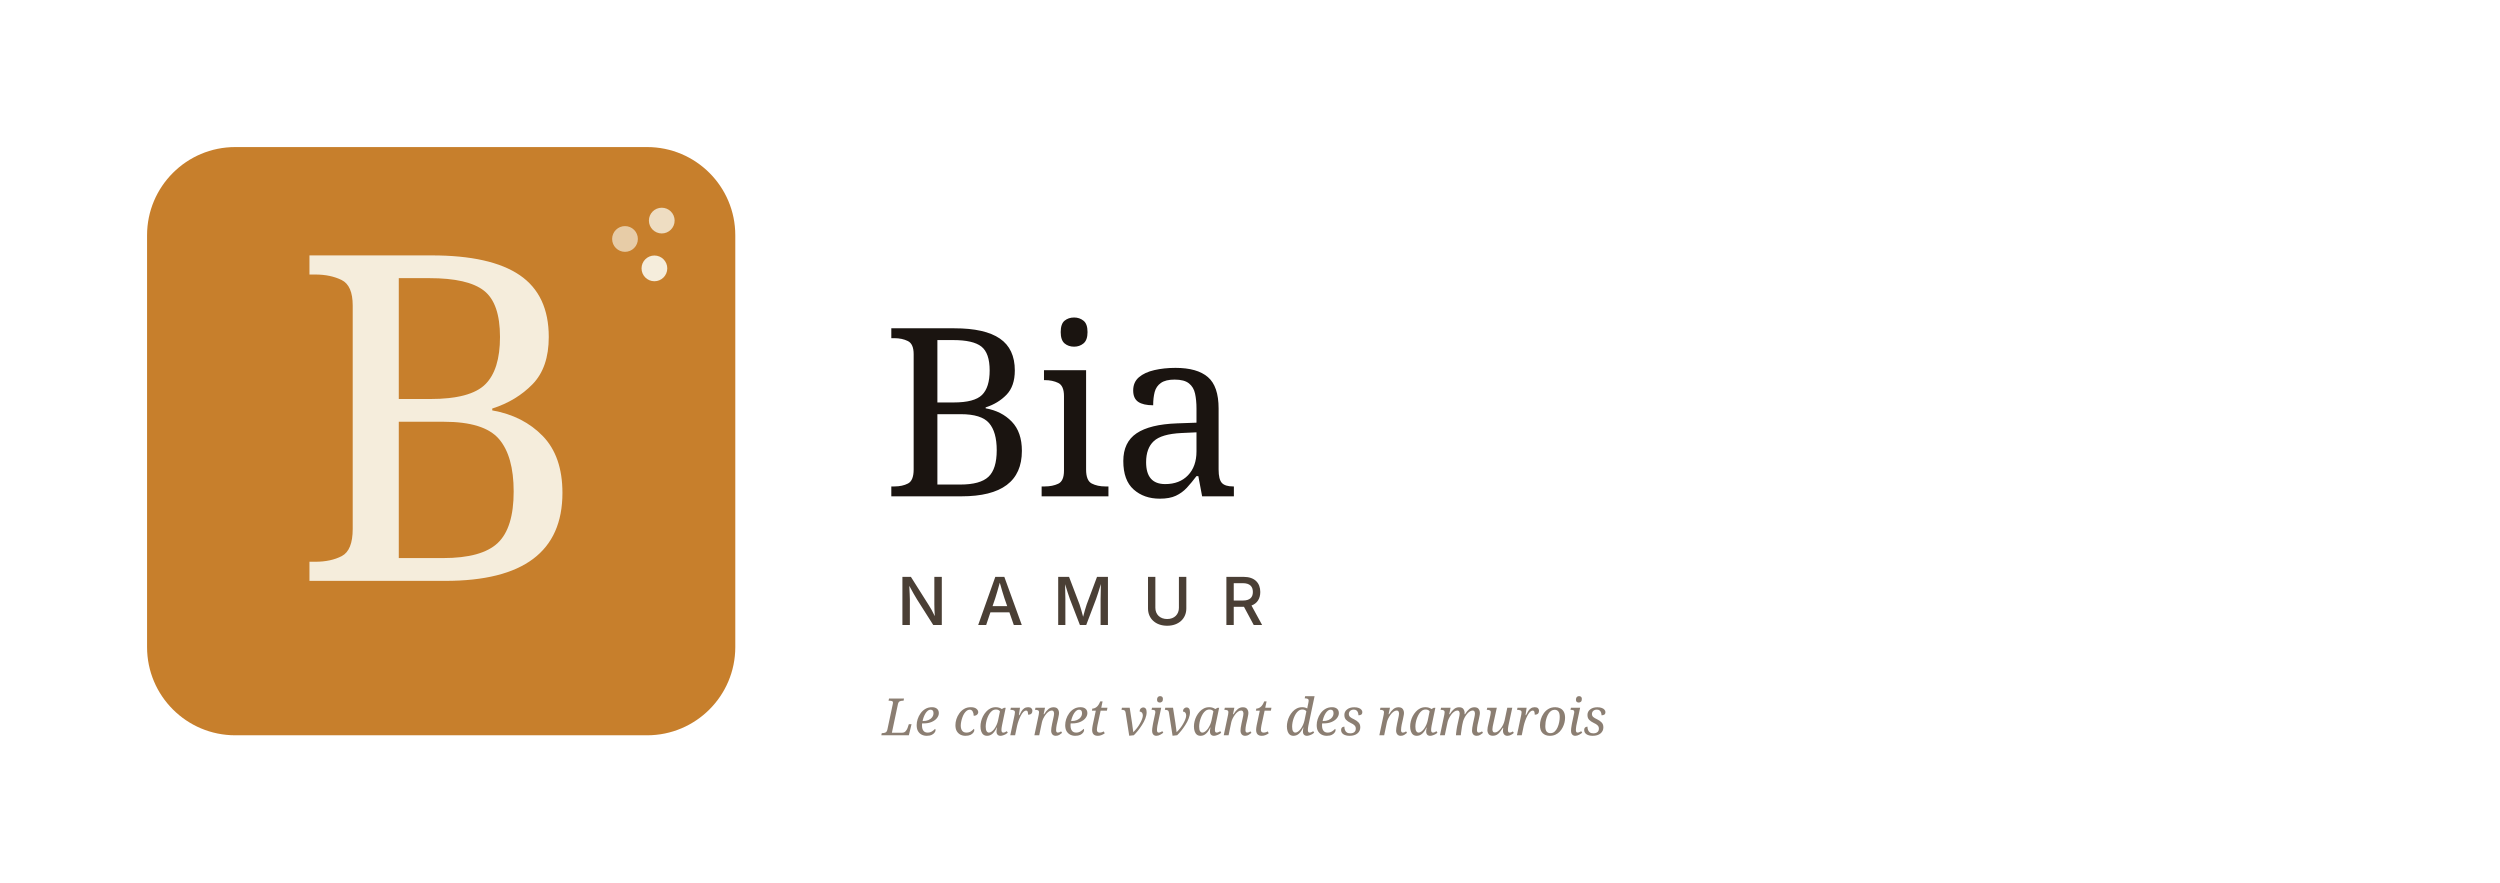
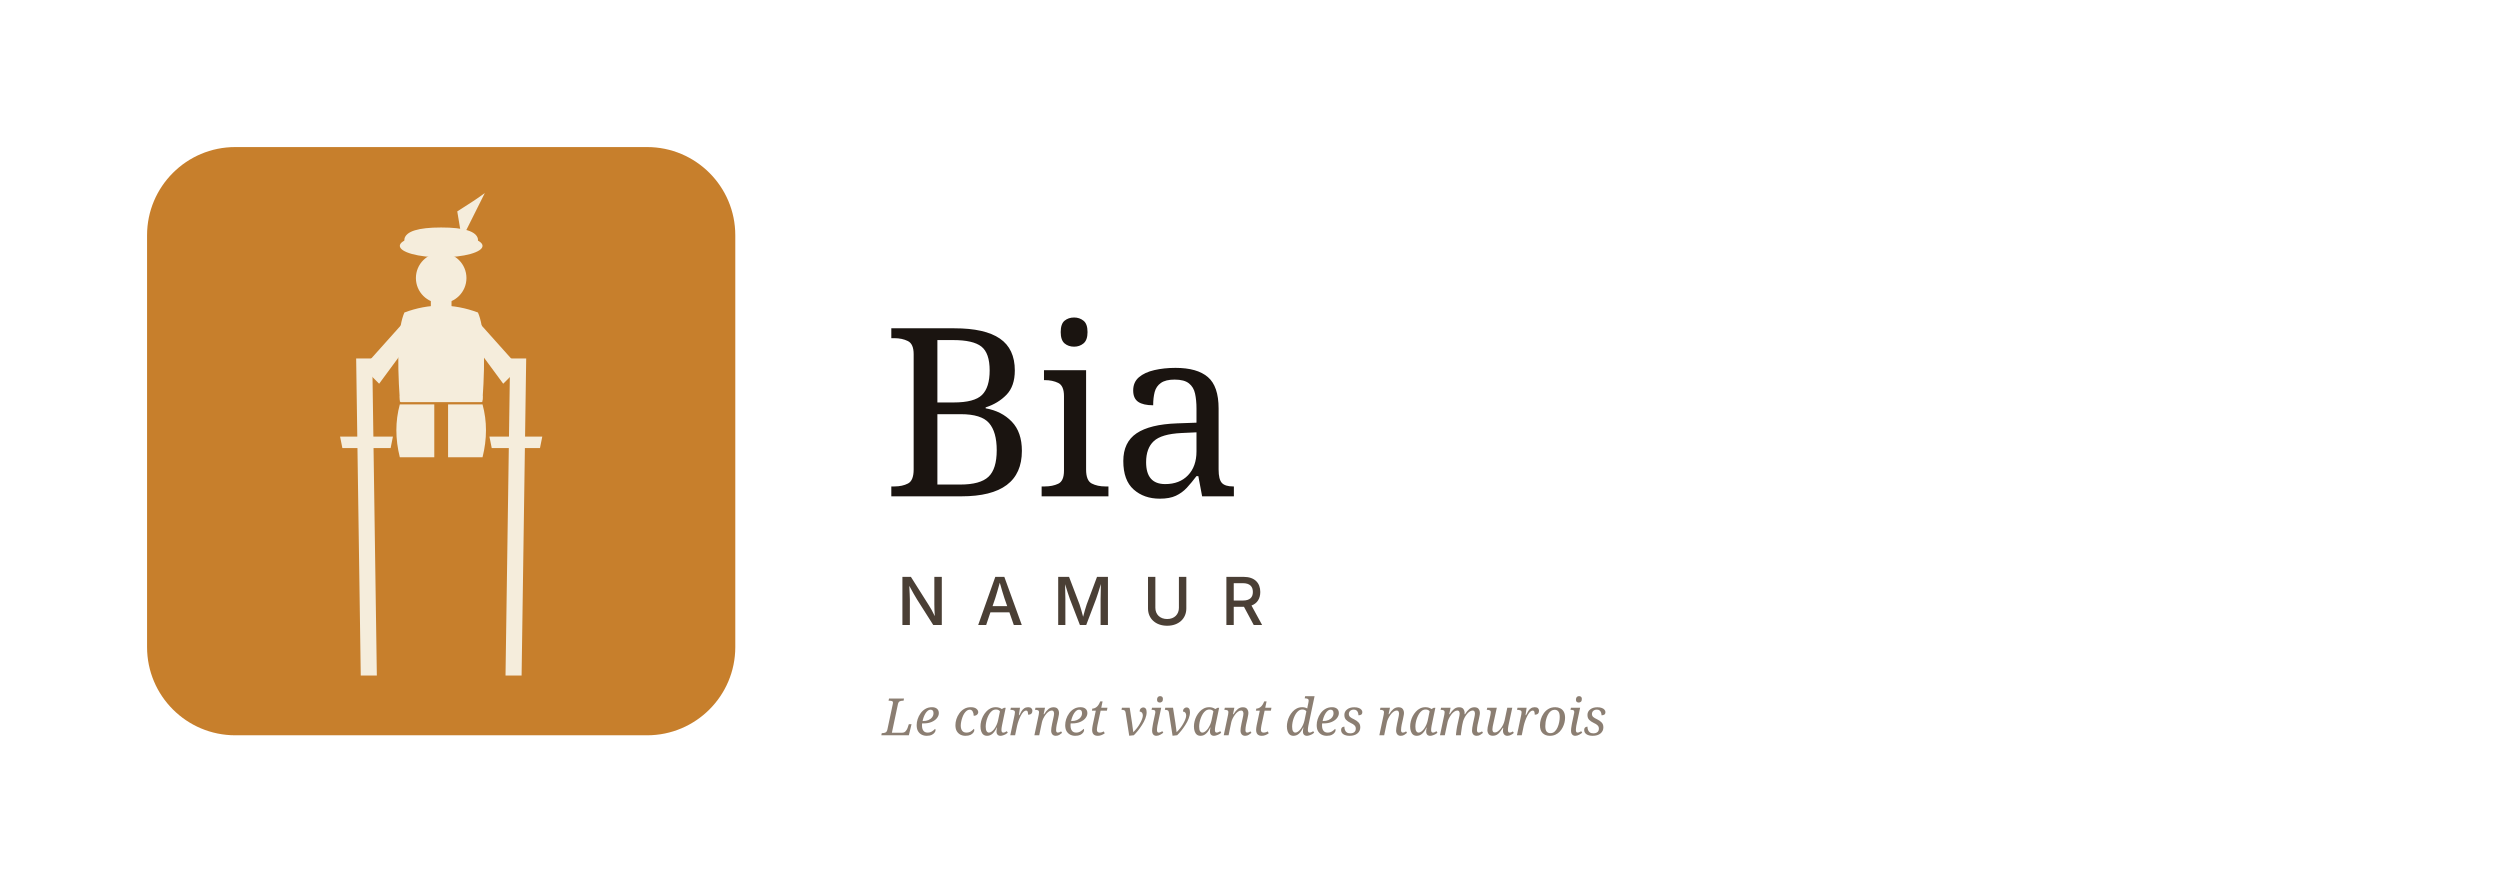
<svg xmlns="http://www.w3.org/2000/svg" viewBox="0 0 680 240" role="img" aria-label="Bia Namur — Le carnet vivant des namurois">
  <rect x="40" y="40" width="160" height="160" rx="24" fill="#C77F2C" />
-   <text x="120" y="158" text-anchor="middle" font-family="Lora, Georgia, serif" font-size="124" font-weight="500" fill="#F5EDDC">B</text>
-   <circle cx="170" cy="65" r="3.5" fill="#F5EDDC" opacity="0.7" />
-   <circle cx="180" cy="60" r="3.5" fill="#F5EDDC" opacity="0.85" />
-   <circle cx="178" cy="73" r="3.5" fill="#F5EDDC" />
+   <g fill="#F5EDDC" transform="translate(40 40) scale(0.3125)">
+     <path d="M 270 56 Q 286 46, 294 40 Q 286 56, 274 80 Z" />
+     <ellipse cx="256" cy="86" rx="36" ry="10" />
+     <path d="M 224 86 L 224 80 Q 226 70, 256 70 Q 286 70, 288 80 L 288 86 Z" />
+     <circle cx="256" cy="114" r="22" />
+     <rect x="247" y="134" width="18" height="8" />
+     <path d="M 224 144 Q 216 162, 220 220 L 292 220 Q 296 162, 288 144 Q 272 138, 256 138 Q 240 138, 224 144 Z" />
+     <rect x="220" y="216" width="72" height="6" rx="1" />
+     <path d="M 220 224 Q 214 246, 220 270 L 250 270 Q 250 246, 250 224 Z" />
+     <path d="M 262 224 L 292 224 Q 298 246, 292 270 L 262 270 Z" />
+     <path d="M 222 154 L 188 192 L 202 206 L 230 168 Z" />
+     <path d="M 290 154 L 324 192 L 310 206 L 282 168 Z" />
+     <path d="M 182 184 L 196 184 L 200 460 L 186 460 Z" />
+     <path d="M 316 184 L 330 184 L 326 460 L 312 460 Z" />
+     <path d="M 168 252 L 214 252 L 212 262 L 170 262 Z" />
+     <path d="M 298 252 L 344 252 L 342 262 L 300 262 Z" />
+   </g>
  <text x="240" y="135" font-family="Lora, Georgia, serif" font-size="64" font-weight="500" fill="#1A1410">Bia</text>
  <text x="244" y="170" font-family="Inter Tight, Inter, sans-serif" font-size="18" font-weight="500" fill="#4A3F35" letter-spacing="8">NAMUR</text>
  <text x="240" y="200" font-family="Lora, Georgia, serif" font-size="14" font-style="italic" fill="#8B7E72">Le carnet vivant des namurois</text>
</svg>
